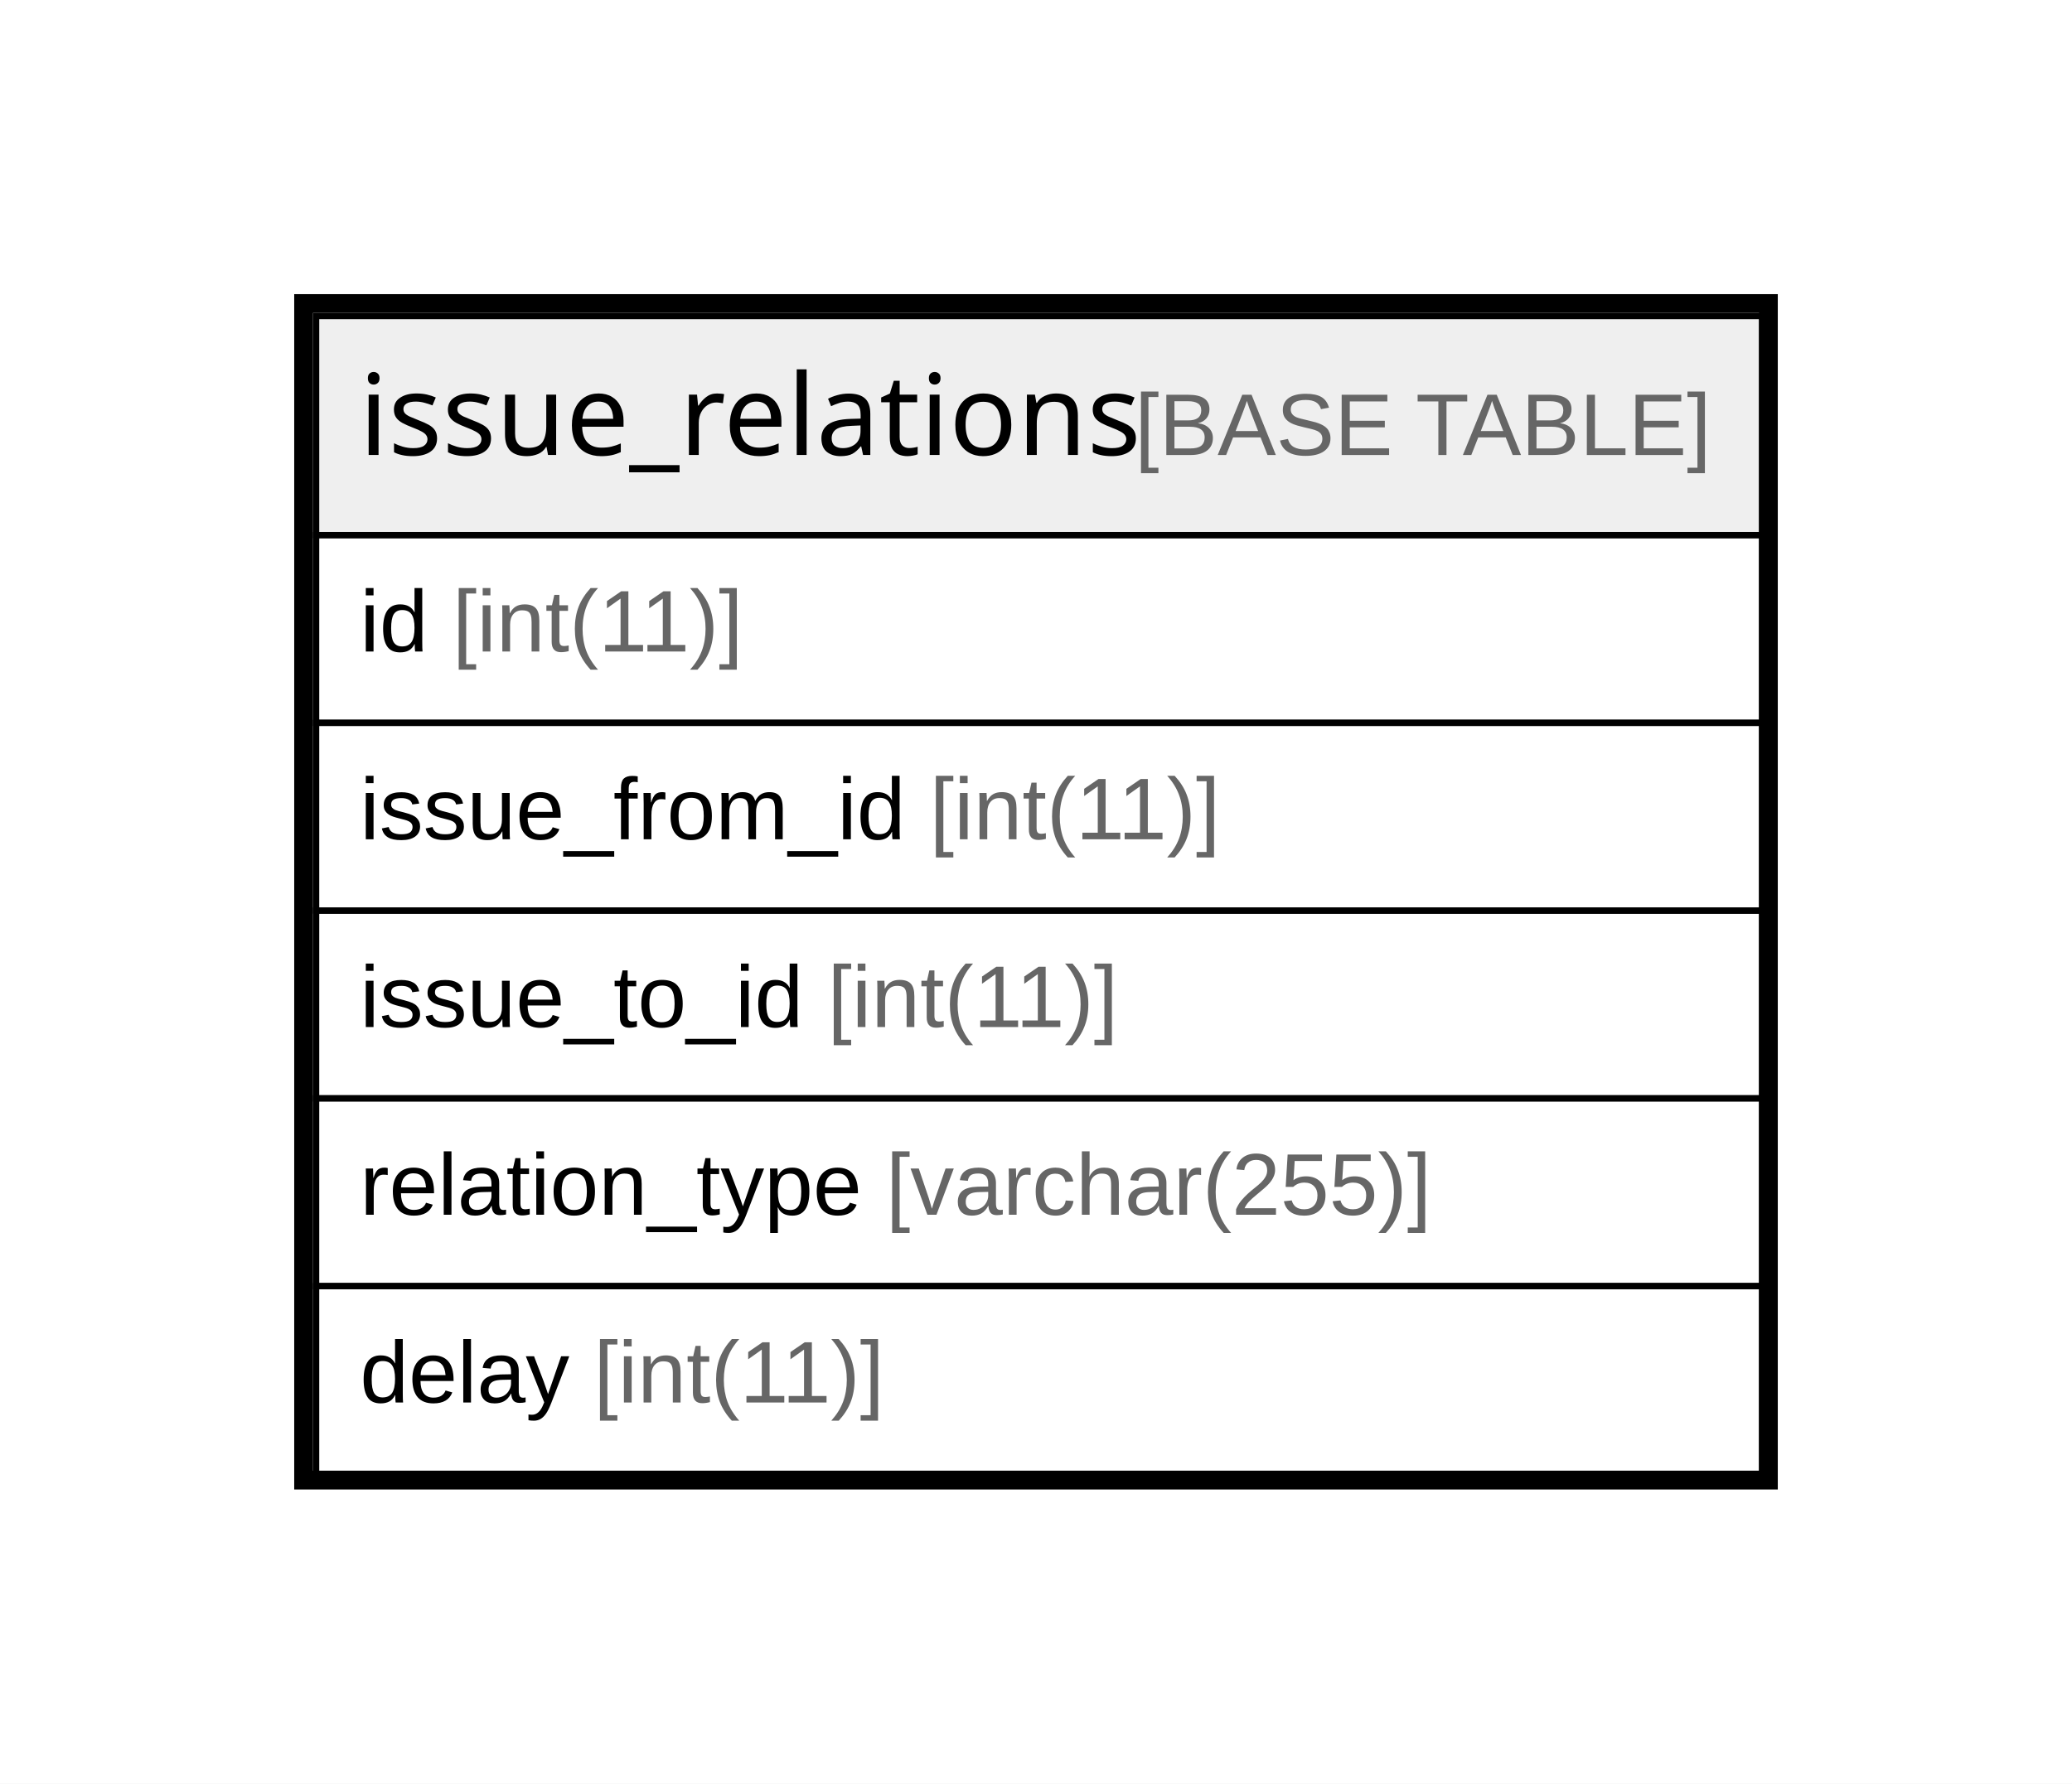
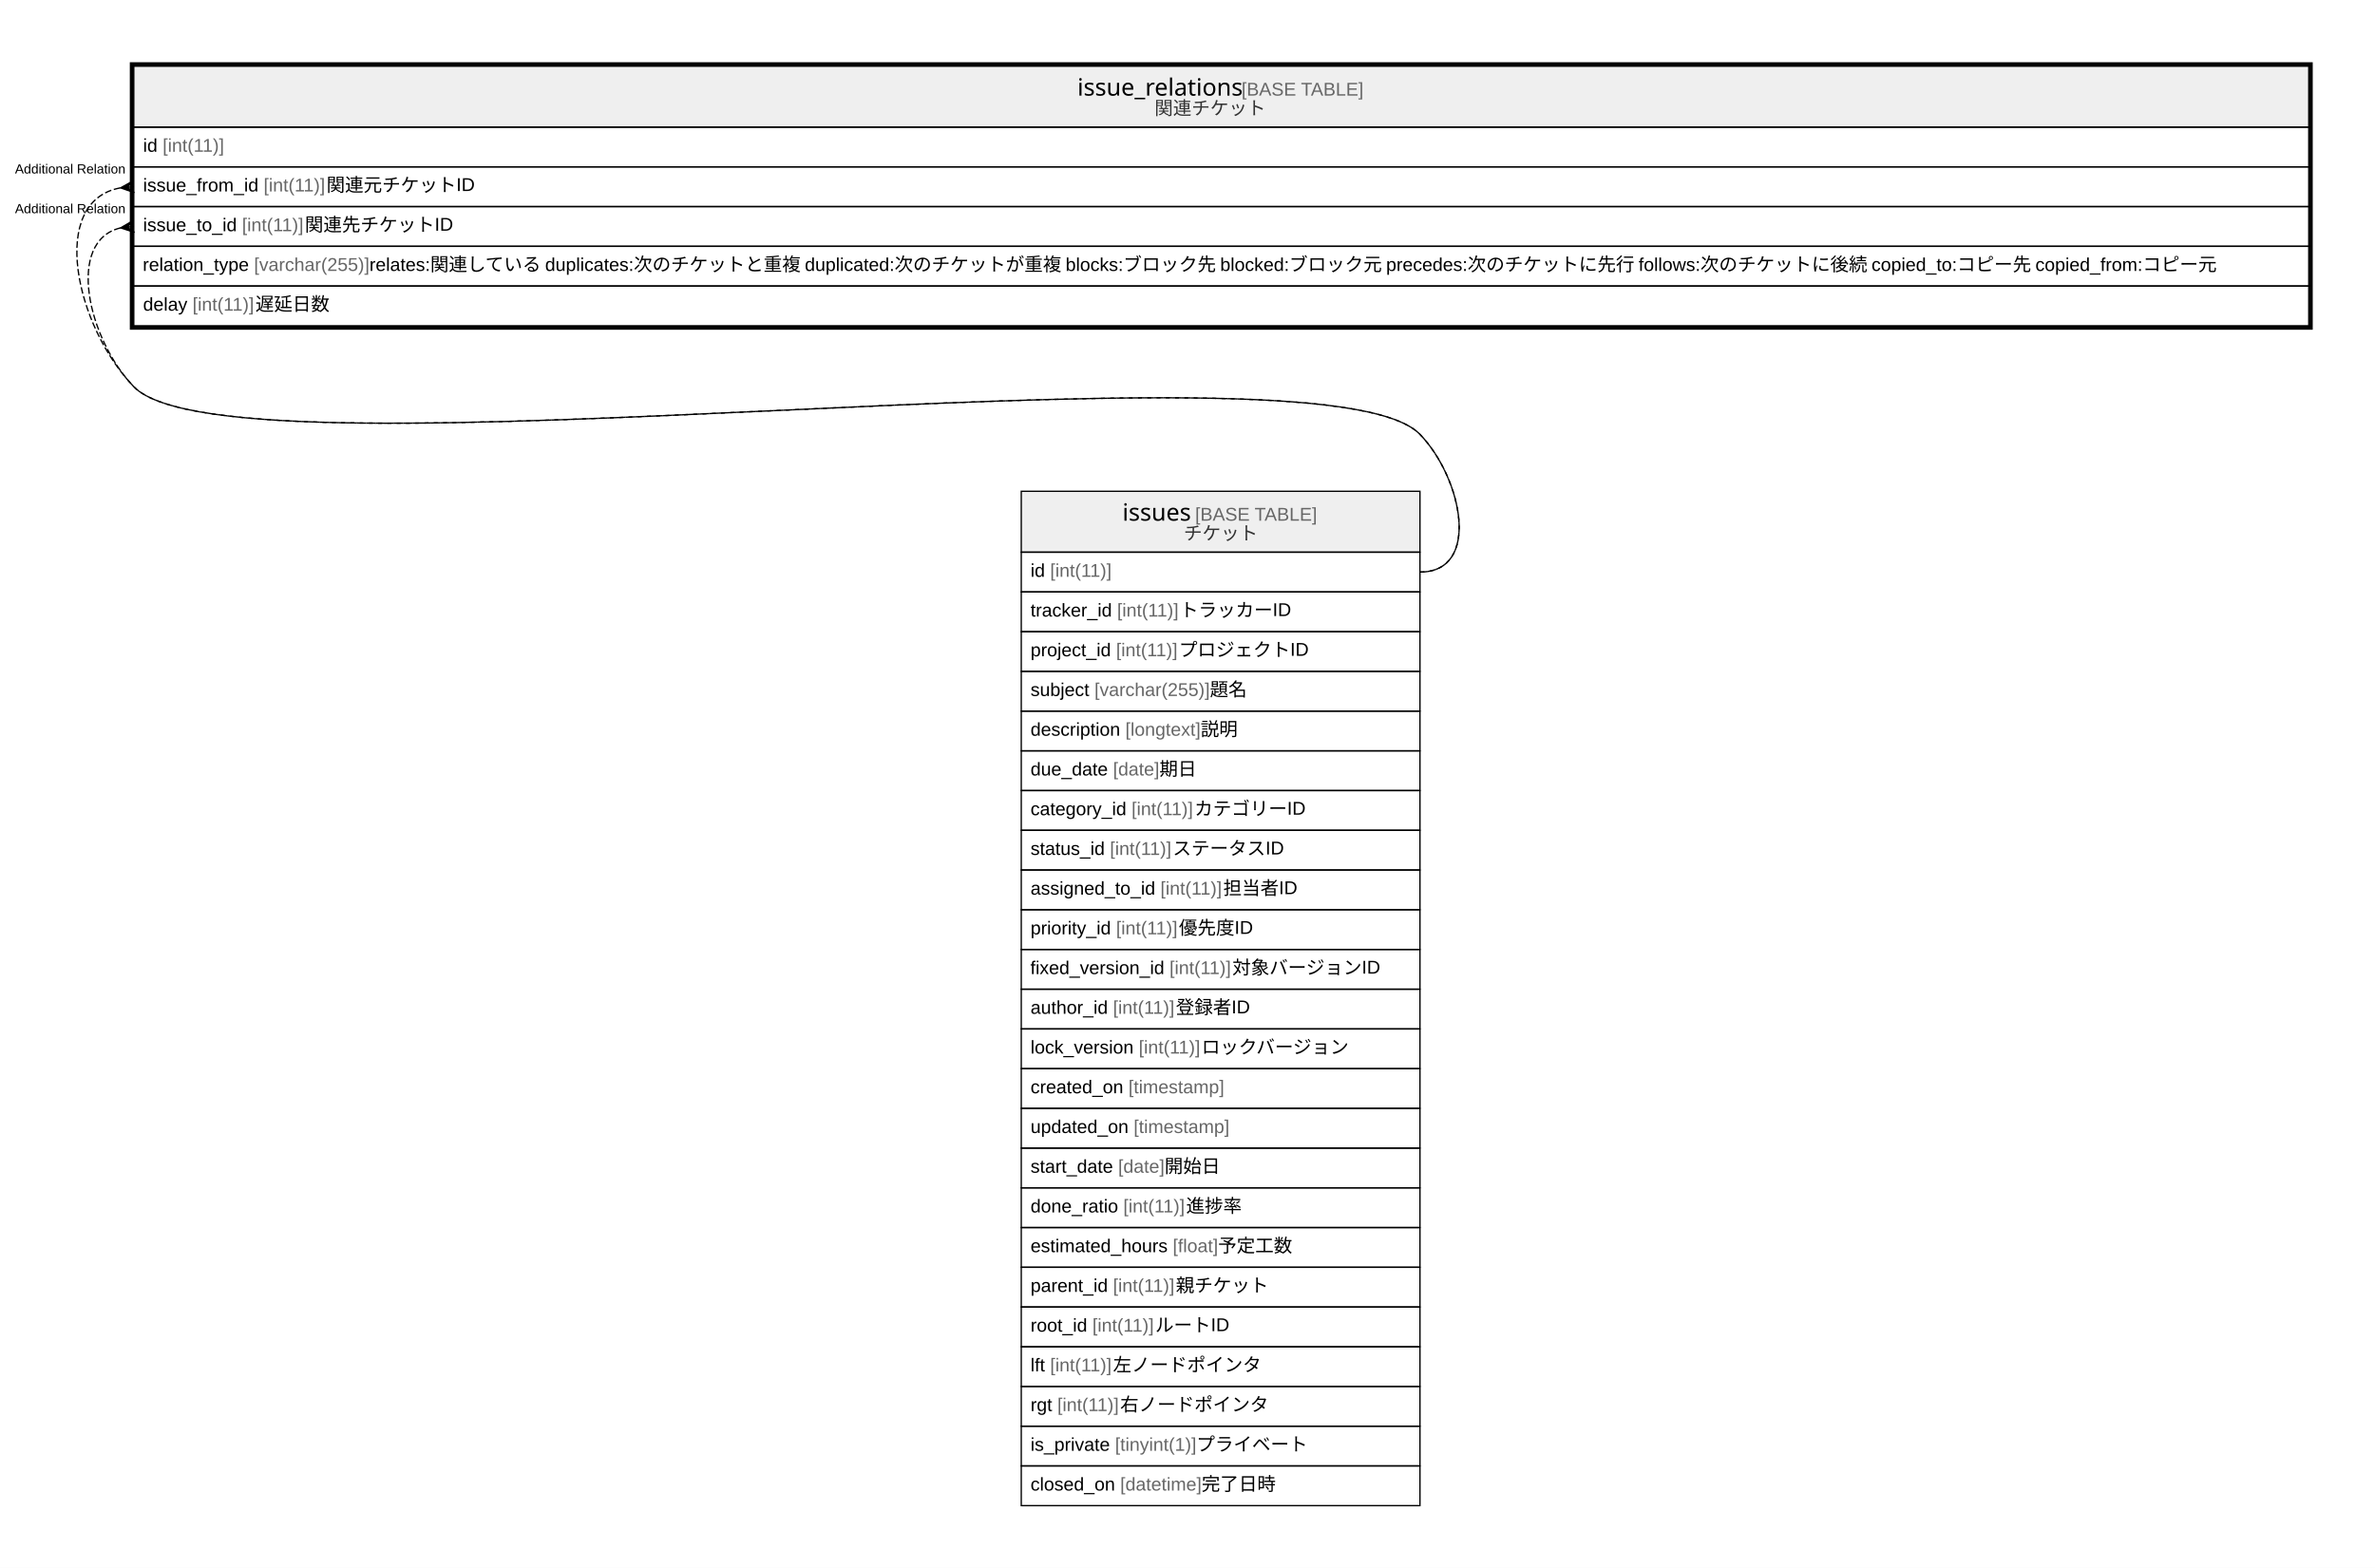
- <svg xmlns="http://www.w3.org/2000/svg" width="331pt" height="285pt" viewBox="0.00 0.00 331.00 285.00">
-   <g id="graph0" class="graph" transform="scale(1 1) rotate(0) translate(4 281)">
-     <polygon fill="#ffffff" stroke="transparent" points="-4,4 -4,-281 327,-281 327,4 -4,4" />
+ <svg xmlns="http://www.w3.org/2000/svg" width="1793pt" height="1184pt" viewBox="0.00 0.00 1793.00 1184.00">
+   <g id="graph0" class="graph" transform="scale(1 1) rotate(0) translate(4 1180)">
+     <polygon fill="#ffffff" stroke="transparent" points="-4,4 -4,-1180 1789,-1180 1789,4 -4,4" />
    <g id="node1" class="node">
-       <polygon fill="#efefef" stroke="transparent" points="46.5,-195.5 46.5,-230.5 277.5,-230.5 277.5,-195.5 46.5,-195.5" />
-       <polygon fill="none" stroke="#000000" points="46.5,-195.5 46.5,-230.5 277.5,-230.5 277.5,-195.5 46.5,-195.5" />
-       <text text-anchor="start" x="53.363" y="-208.3" font-family="Arial Bold" font-size="18.00" fill="#000000">issue_relations</text>
-       <text text-anchor="start" x="173.383" y="-208.3" font-family="Arial" font-size="14.00" fill="#000000"> </text>
-       <text text-anchor="start" x="177.274" y="-208.3" font-family="Arial" font-size="14.00" fill="#666666">[BASE TABLE]</text>
-       <polygon fill="none" stroke="#000000" points="46.5,-165.5 46.5,-195.5 277.5,-195.5 277.5,-165.5 46.5,-165.5" />
-       <text text-anchor="start" x="53.5" y="-176.9" font-family="Arial" font-size="14.00" fill="#000000">id </text>
-       <text text-anchor="start" x="68.28" y="-176.9" font-family="Arial" font-size="14.00" fill="#666666">[int(11)]</text>
-       <polygon fill="none" stroke="#000000" points="46.5,-135.5 46.5,-165.5 277.5,-165.5 277.5,-135.5 46.5,-135.5" />
-       <text text-anchor="start" x="53.5" y="-146.9" font-family="Arial" font-size="14.00" fill="#000000">issue_from_id </text>
-       <text text-anchor="start" x="144.511" y="-146.9" font-family="Arial" font-size="14.00" fill="#666666">[int(11)]</text>
-       <polygon fill="none" stroke="#000000" points="46.5,-105.5 46.5,-135.5 277.5,-135.5 277.5,-105.5 46.5,-105.5" />
-       <text text-anchor="start" x="53.5" y="-116.9" font-family="Arial" font-size="14.00" fill="#000000">issue_to_id </text>
-       <text text-anchor="start" x="128.19" y="-116.9" font-family="Arial" font-size="14.00" fill="#666666">[int(11)]</text>
-       <polygon fill="none" stroke="#000000" points="46.5,-75.5 46.5,-105.5 277.5,-105.5 277.5,-75.5 46.5,-75.5" />
-       <text text-anchor="start" x="53.5" y="-86.9" font-family="Arial" font-size="14.00" fill="#000000">relation_type </text>
-       <text text-anchor="start" x="137.524" y="-86.9" font-family="Arial" font-size="14.00" fill="#666666">[varchar(255)]</text>
-       <polygon fill="none" stroke="#000000" points="46.5,-45.5 46.5,-75.5 277.5,-75.5 277.5,-45.5 46.5,-45.5" />
-       <text text-anchor="start" x="53.5" y="-56.9" font-family="Arial" font-size="14.00" fill="#000000">delay </text>
-       <text text-anchor="start" x="90.845" y="-56.9" font-family="Arial" font-size="14.00" fill="#666666">[int(11)]</text>
-       <polygon fill="none" stroke="#000000" stroke-width="3" points="44.5,-44.5 44.5,-232.5 278.5,-232.5 278.5,-44.5 44.5,-44.5" />
+       <polygon fill="#efefef" stroke="transparent" points="97,-1084 97,-1130 1739,-1130 1739,-1084 97,-1084" />
+       <polygon fill="none" stroke="#000000" points="97,-1084 97,-1130 1739,-1130 1739,-1084 97,-1084" />
+       <text text-anchor="start" x="809.363" y="-1107.8" font-family="Arial Bold" font-size="18.00" fill="#000000">issue_relations</text>
+       <text text-anchor="start" x="929.383" y="-1107.8" font-family="Arial" font-size="14.00" fill="#000000"> </text>
+       <text text-anchor="start" x="933.274" y="-1107.8" font-family="Arial" font-size="14.00" fill="#666666">[BASE TABLE]</text>
+       <text text-anchor="start" x="867.571" y="-1093.4" font-family="Arial" font-size="14.00" fill="#333333">関連チケット</text>
+       <polygon fill="none" stroke="#000000" points="97,-1054 97,-1084 1739,-1084 1739,-1054 97,-1054" />
+       <text text-anchor="start" x="104" y="-1065.4" font-family="Arial" font-size="14.00" fill="#000000">id </text>
+       <text text-anchor="start" x="118.78" y="-1065.4" font-family="Arial" font-size="14.00" fill="#666666">[int(11)]</text>
+       <polygon fill="none" stroke="#000000" points="97,-1024 97,-1054 1739,-1054 1739,-1024 97,-1024" />
+       <text text-anchor="start" x="104" y="-1035.4" font-family="Arial" font-size="14.00" fill="#000000">issue_from_id </text>
+       <text text-anchor="start" x="195.011" y="-1035.4" font-family="Arial" font-size="14.00" fill="#666666">[int(11)]</text>
+       <text text-anchor="start" x="242.459" y="-1035.4" font-family="Arial" font-size="14.00" fill="#000000"> 関連元チケットID</text>
+       <polygon fill="none" stroke="#000000" points="97,-994 97,-1024 1739,-1024 1739,-994 97,-994" />
+       <text text-anchor="start" x="104" y="-1005.4" font-family="Arial" font-size="14.00" fill="#000000">issue_to_id </text>
+       <text text-anchor="start" x="178.69" y="-1005.4" font-family="Arial" font-size="14.00" fill="#666666">[int(11)]</text>
+       <text text-anchor="start" x="226.137" y="-1005.4" font-family="Arial" font-size="14.00" fill="#000000"> 関連先チケットID</text>
+       <polygon fill="none" stroke="#000000" points="97,-964 97,-994 1739,-994 1739,-964 97,-964" />
+       <text text-anchor="start" x="103.751" y="-975.4" font-family="Arial" font-size="14.00" fill="#000000">relation_type </text>
+       <text text-anchor="start" x="187.775" y="-975.4" font-family="Arial" font-size="14.00" fill="#666666">[varchar(255)]</text>
+       <text text-anchor="start" x="274.894" y="-975.4" font-family="Arial" font-size="14.00" fill="#000000"> relates:関連している duplicates:次のチケットと重複 duplicated:次のチケットが重複 blocks:ブロック先 blocked:ブロック元 precedes:次のチケットに先行 follows:次のチケットに後続 copied_to:コピー先 copied_from:コピー元 </text>
+       <polygon fill="none" stroke="#000000" points="97,-934 97,-964 1739,-964 1739,-934 97,-934" />
+       <text text-anchor="start" x="104" y="-945.4" font-family="Arial" font-size="14.00" fill="#000000">delay </text>
+       <text text-anchor="start" x="141.345" y="-945.4" font-family="Arial" font-size="14.00" fill="#666666">[int(11)]</text>
+       <text text-anchor="start" x="188.792" y="-945.4" font-family="Arial" font-size="14.00" fill="#000000"> 遅延日数</text>
+       <polygon fill="none" stroke="#000000" stroke-width="3" points="95.5,-932.5 95.5,-1131.5 1740.5,-1131.5 1740.5,-932.5 95.5,-932.5" />
+     </g>
+     <g id="node2" class="node">
+       <polygon fill="#efefef" stroke="transparent" points="767,-763 767,-809 1068,-809 1068,-763 767,-763" />
+       <polygon fill="none" stroke="#000000" points="767,-763 767,-809 1068,-809 1068,-763 767,-763" />
+       <text text-anchor="start" x="843.37" y="-786.8" font-family="Arial Bold" font-size="18.00" fill="#000000">issues</text>
+       <text text-anchor="start" x="894.376" y="-786.8" font-family="Arial" font-size="14.00" fill="#000000"> </text>
+       <text text-anchor="start" x="898.267" y="-786.8" font-family="Arial" font-size="14.00" fill="#666666">[BASE TABLE]</text>
+       <text text-anchor="start" x="889.634" y="-772.4" font-family="Arial" font-size="14.00" fill="#333333">チケット</text>
+       <polygon fill="none" stroke="#000000" points="767,-733 767,-763 1068,-763 1068,-733 767,-733" />
+       <text text-anchor="start" x="774" y="-744.4" font-family="Arial" font-size="14.00" fill="#000000">id </text>
+       <text text-anchor="start" x="788.78" y="-744.4" font-family="Arial" font-size="14.00" fill="#666666">[int(11)]</text>
+       <polygon fill="none" stroke="#000000" points="767,-703 767,-733 1068,-733 1068,-703 767,-703" />
+       <text text-anchor="start" x="774" y="-714.4" font-family="Arial" font-size="14.00" fill="#000000">tracker_id </text>
+       <text text-anchor="start" x="839.339" y="-714.4" font-family="Arial" font-size="14.00" fill="#666666">[int(11)]</text>
+       <text text-anchor="start" x="886.787" y="-714.4" font-family="Arial" font-size="14.00" fill="#000000"> トラッカーID</text>
+       <polygon fill="none" stroke="#000000" points="767,-673 767,-703 1068,-703 1068,-673 767,-673" />
+       <text text-anchor="start" x="774" y="-684.4" font-family="Arial" font-size="14.00" fill="#000000">project_id </text>
+       <text text-anchor="start" x="838.568" y="-684.4" font-family="Arial" font-size="14.00" fill="#666666">[int(11)]</text>
+       <text text-anchor="start" x="886.015" y="-684.4" font-family="Arial" font-size="14.00" fill="#000000"> プロジェクトID</text>
+       <polygon fill="none" stroke="#000000" points="767,-643 767,-673 1068,-673 1068,-643 767,-643" />
+       <text text-anchor="start" x="774" y="-654.4" font-family="Arial" font-size="14.00" fill="#000000">subject </text>
+       <text text-anchor="start" x="822.236" y="-654.4" font-family="Arial" font-size="14.00" fill="#666666">[varchar(255)]</text>
+       <text text-anchor="start" x="909.355" y="-654.4" font-family="Arial" font-size="14.00" fill="#000000"> 題名</text>
+       <polygon fill="none" stroke="#000000" points="767,-613 767,-643 1068,-643 1068,-613 767,-613" />
+       <text text-anchor="start" x="774" y="-624.4" font-family="Arial" font-size="14.00" fill="#000000">description </text>
+       <text text-anchor="start" x="845.568" y="-624.4" font-family="Arial" font-size="14.00" fill="#666666">[longtext]</text>
+       <text text-anchor="start" x="902.367" y="-624.4" font-family="Arial" font-size="14.00" fill="#000000"> 説明</text>
+       <polygon fill="none" stroke="#000000" points="767,-583 767,-613 1068,-613 1068,-583 767,-583" />
+       <text text-anchor="start" x="774" y="-594.4" font-family="Arial" font-size="14.00" fill="#000000">due_date </text>
+       <text text-anchor="start" x="836.259" y="-594.4" font-family="Arial" font-size="14.00" fill="#666666">[date]</text>
+       <text text-anchor="start" x="871.279" y="-594.4" font-family="Arial" font-size="14.00" fill="#000000"> 期日</text>
+       <polygon fill="none" stroke="#000000" points="767,-553 767,-583 1068,-583 1068,-553 767,-553" />
+       <text text-anchor="start" x="774" y="-564.4" font-family="Arial" font-size="14.00" fill="#000000">category_id </text>
+       <text text-anchor="start" x="850.244" y="-564.4" font-family="Arial" font-size="14.00" fill="#666666">[int(11)]</text>
+       <text text-anchor="start" x="897.691" y="-564.4" font-family="Arial" font-size="14.00" fill="#000000"> カテゴリーID</text>
+       <polygon fill="none" stroke="#000000" points="767,-523 767,-553 1068,-553 1068,-523 767,-523" />
+       <text text-anchor="start" x="774" y="-534.4" font-family="Arial" font-size="14.00" fill="#000000">status_id </text>
+       <text text-anchor="start" x="833.909" y="-534.4" font-family="Arial" font-size="14.00" fill="#666666">[int(11)]</text>
+       <text text-anchor="start" x="881.356" y="-534.4" font-family="Arial" font-size="14.00" fill="#000000"> ステータスID</text>
+       <polygon fill="none" stroke="#000000" points="767,-493 767,-523 1068,-523 1068,-493 767,-493" />
+       <text text-anchor="start" x="774" y="-504.4" font-family="Arial" font-size="14.00" fill="#000000">assigned_to_id </text>
+       <text text-anchor="start" x="872.038" y="-504.4" font-family="Arial" font-size="14.00" fill="#666666">[int(11)]</text>
+       <text text-anchor="start" x="919.485" y="-504.4" font-family="Arial" font-size="14.00" fill="#000000"> 担当者ID</text>
+       <polygon fill="none" stroke="#000000" points="767,-463 767,-493 1068,-493 1068,-463 767,-463" />
+       <text text-anchor="start" x="774" y="-474.4" font-family="Arial" font-size="14.00" fill="#000000">priority_id </text>
+       <text text-anchor="start" x="838.553" y="-474.4" font-family="Arial" font-size="14.00" fill="#666666">[int(11)]</text>
+       <text text-anchor="start" x="886" y="-474.4" font-family="Arial" font-size="14.00" fill="#000000"> 優先度ID</text>
+       <polygon fill="none" stroke="#000000" points="767,-433 767,-463 1068,-463 1068,-433 767,-433" />
+       <text text-anchor="start" x="773.864" y="-444.4" font-family="Arial" font-size="14.00" fill="#000000">fixed_version_id </text>
+       <text text-anchor="start" x="878.886" y="-444.4" font-family="Arial" font-size="14.00" fill="#666666">[int(11)]</text>
+       <text text-anchor="start" x="926.333" y="-444.4" font-family="Arial" font-size="14.00" fill="#000000"> 対象バージョンID</text>
+       <polygon fill="none" stroke="#000000" points="767,-403 767,-433 1068,-433 1068,-403 767,-403" />
+       <text text-anchor="start" x="774" y="-414.4" font-family="Arial" font-size="14.00" fill="#000000">author_id </text>
+       <text text-anchor="start" x="836.244" y="-414.4" font-family="Arial" font-size="14.00" fill="#666666">[int(11)]</text>
+       <text text-anchor="start" x="883.691" y="-414.4" font-family="Arial" font-size="14.00" fill="#000000"> 登録者ID</text>
+       <polygon fill="none" stroke="#000000" points="767,-373 767,-403 1068,-403 1068,-373 767,-373" />
+       <text text-anchor="start" x="774" y="-384.4" font-family="Arial" font-size="14.00" fill="#000000">lock_version </text>
+       <text text-anchor="start" x="855.677" y="-384.4" font-family="Arial" font-size="14.00" fill="#666666">[int(11)]</text>
+       <text text-anchor="start" x="903.125" y="-384.4" font-family="Arial" font-size="14.00" fill="#000000"> ロックバージョン</text>
+       <polygon fill="none" stroke="#000000" points="767,-343 767,-373 1068,-373 1068,-343 767,-343" />
+       <text text-anchor="start" x="774" y="-354.4" font-family="Arial" font-size="14.00" fill="#000000">created_on </text>
+       <text text-anchor="start" x="847.92" y="-354.4" font-family="Arial" font-size="14.00" fill="#666666">[timestamp]</text>
+       <polygon fill="none" stroke="#000000" points="767,-313 767,-343 1068,-343 1068,-313 767,-313" />
+       <text text-anchor="start" x="774" y="-324.4" font-family="Arial" font-size="14.00" fill="#000000">updated_on </text>
+       <text text-anchor="start" x="851.825" y="-324.4" font-family="Arial" font-size="14.00" fill="#666666">[timestamp]</text>
+       <polygon fill="none" stroke="#000000" points="767,-283 767,-313 1068,-313 1068,-283 767,-283" />
+       <text text-anchor="start" x="774" y="-294.4" font-family="Arial" font-size="14.00" fill="#000000">start_date </text>
+       <text text-anchor="start" x="840.136" y="-294.4" font-family="Arial" font-size="14.00" fill="#666666">[date]</text>
+       <text text-anchor="start" x="875.156" y="-294.4" font-family="Arial" font-size="14.00" fill="#000000"> 開始日</text>
+       <polygon fill="none" stroke="#000000" points="767,-253 767,-283 1068,-283 1068,-253 767,-253" />
+       <text text-anchor="start" x="774" y="-264.4" font-family="Arial" font-size="14.00" fill="#000000">done_ratio </text>
+       <text text-anchor="start" x="844.027" y="-264.4" font-family="Arial" font-size="14.00" fill="#666666">[int(11)]</text>
+       <text text-anchor="start" x="891.474" y="-264.4" font-family="Arial" font-size="14.00" fill="#000000"> 進捗率</text>
+       <polygon fill="none" stroke="#000000" points="767,-223 767,-253 1068,-253 1068,-223 767,-223" />
+       <text text-anchor="start" x="774" y="-234.4" font-family="Arial" font-size="14.00" fill="#000000">estimated_hours </text>
+       <text text-anchor="start" x="881.36" y="-234.4" font-family="Arial" font-size="14.00" fill="#666666">[float]</text>
+       <text text-anchor="start" x="915.595" y="-234.4" font-family="Arial" font-size="14.00" fill="#000000"> 予定工数</text>
+       <polygon fill="none" stroke="#000000" points="767,-193 767,-223 1068,-223 1068,-193 767,-193" />
+       <text text-anchor="start" x="774" y="-204.4" font-family="Arial" font-size="14.00" fill="#000000">parent_id </text>
+       <text text-anchor="start" x="836.244" y="-204.4" font-family="Arial" font-size="14.00" fill="#666666">[int(11)]</text>
+       <text text-anchor="start" x="883.691" y="-204.4" font-family="Arial" font-size="14.00" fill="#000000"> 親チケット</text>
+       <polygon fill="none" stroke="#000000" points="767,-163 767,-193 1068,-193 1068,-163 767,-163" />
+       <text text-anchor="start" x="774" y="-174.4" font-family="Arial" font-size="14.00" fill="#000000">root_id </text>
+       <text text-anchor="start" x="820.679" y="-174.4" font-family="Arial" font-size="14.00" fill="#666666">[int(11)]</text>
+       <text text-anchor="start" x="868.126" y="-174.4" font-family="Arial" font-size="14.00" fill="#000000"> ルートID</text>
+       <polygon fill="none" stroke="#000000" points="767,-133 767,-163 1068,-163 1068,-133 767,-133" />
+       <text text-anchor="start" x="774" y="-144.4" font-family="Arial" font-size="14.00" fill="#000000">lft </text>
+       <text text-anchor="start" x="788.778" y="-144.4" font-family="Arial" font-size="14.00" fill="#666666">[int(11)]</text>
+       <text text-anchor="start" x="836.226" y="-144.4" font-family="Arial" font-size="14.00" fill="#000000"> 左ノードポインタ</text>
+       <polygon fill="none" stroke="#000000" points="767,-103 767,-133 1068,-133 1068,-103 767,-103" />
+       <text text-anchor="start" x="774" y="-114.4" font-family="Arial" font-size="14.00" fill="#000000">rgt </text>
+       <text text-anchor="start" x="794.224" y="-114.4" font-family="Arial" font-size="14.00" fill="#666666">[int(11)]</text>
+       <text text-anchor="start" x="841.672" y="-114.4" font-family="Arial" font-size="14.00" fill="#000000"> 右ノードポインタ</text>
+       <polygon fill="none" stroke="#000000" points="767,-73 767,-103 1068,-103 1068,-73 767,-73" />
+       <text text-anchor="start" x="774" y="-84.4" font-family="Arial" font-size="14.00" fill="#000000">is_private </text>
+       <text text-anchor="start" x="837.785" y="-84.4" font-family="Arial" font-size="14.00" fill="#666666">[tinyint(1)]</text>
+       <text text-anchor="start" x="899.23" y="-84.4" font-family="Arial" font-size="14.00" fill="#000000"> プライベート</text>
+       <polygon fill="none" stroke="#000000" points="767,-43 767,-73 1068,-73 1068,-43 767,-43" />
+       <text text-anchor="start" x="774" y="-54.4" font-family="Arial" font-size="14.00" fill="#000000">closed_on </text>
+       <text text-anchor="start" x="841.693" y="-54.4" font-family="Arial" font-size="14.00" fill="#666666">[datetime]</text>
+       <text text-anchor="start" x="903.153" y="-54.4" font-family="Arial" font-size="14.00" fill="#000000"> 完了日時</text>
+     </g>
+     <g id="edge1" class="edge">
+       <path fill="none" stroke="#000000" stroke-dasharray="5,2" d="M86.766,-1038.104C32.214,-1027.933 52.979,-933.683 97,-888 171.914,-810.257 993.086,-929.743 1068,-852 1100.073,-818.716 1114.222,-748 1068,-748" />
+       <polygon fill="#000000" stroke="#000000" points="87.038,-1038.128 96.608,-1043.483 92.019,-1038.564 97,-1039 97,-1039 97,-1039 92.019,-1038.564 97.392,-1034.517 87.038,-1038.128 87.038,-1038.128" />
+       <text text-anchor="start" x="7.324" y="-1049" font-family="Arial" font-size="10.00" fill="#000000">Additional Relation</text>
+     </g>
+     <g id="edge2" class="edge">
+       <path fill="none" stroke="#000000" stroke-dasharray="5,2" d="M86.94,-1007.887C45.57,-997.955 62.235,-924.077 97,-888 171.914,-810.257 993.086,-929.743 1068,-852 1100.073,-818.716 1114.222,-748 1068,-748" />
+       <polygon fill="#000000" stroke="#000000" points="87.061,-1007.9 96.505,-1013.473 92.03,-1008.45 97,-1009 97,-1009 97,-1009 92.03,-1008.45 97.495,-1004.527 87.061,-1007.9 87.061,-1007.9" />
+       <text text-anchor="start" x="7.324" y="-1019" font-family="Arial" font-size="10.00" fill="#000000">Additional Relation</text>
    </g>
  </g>
</svg>
